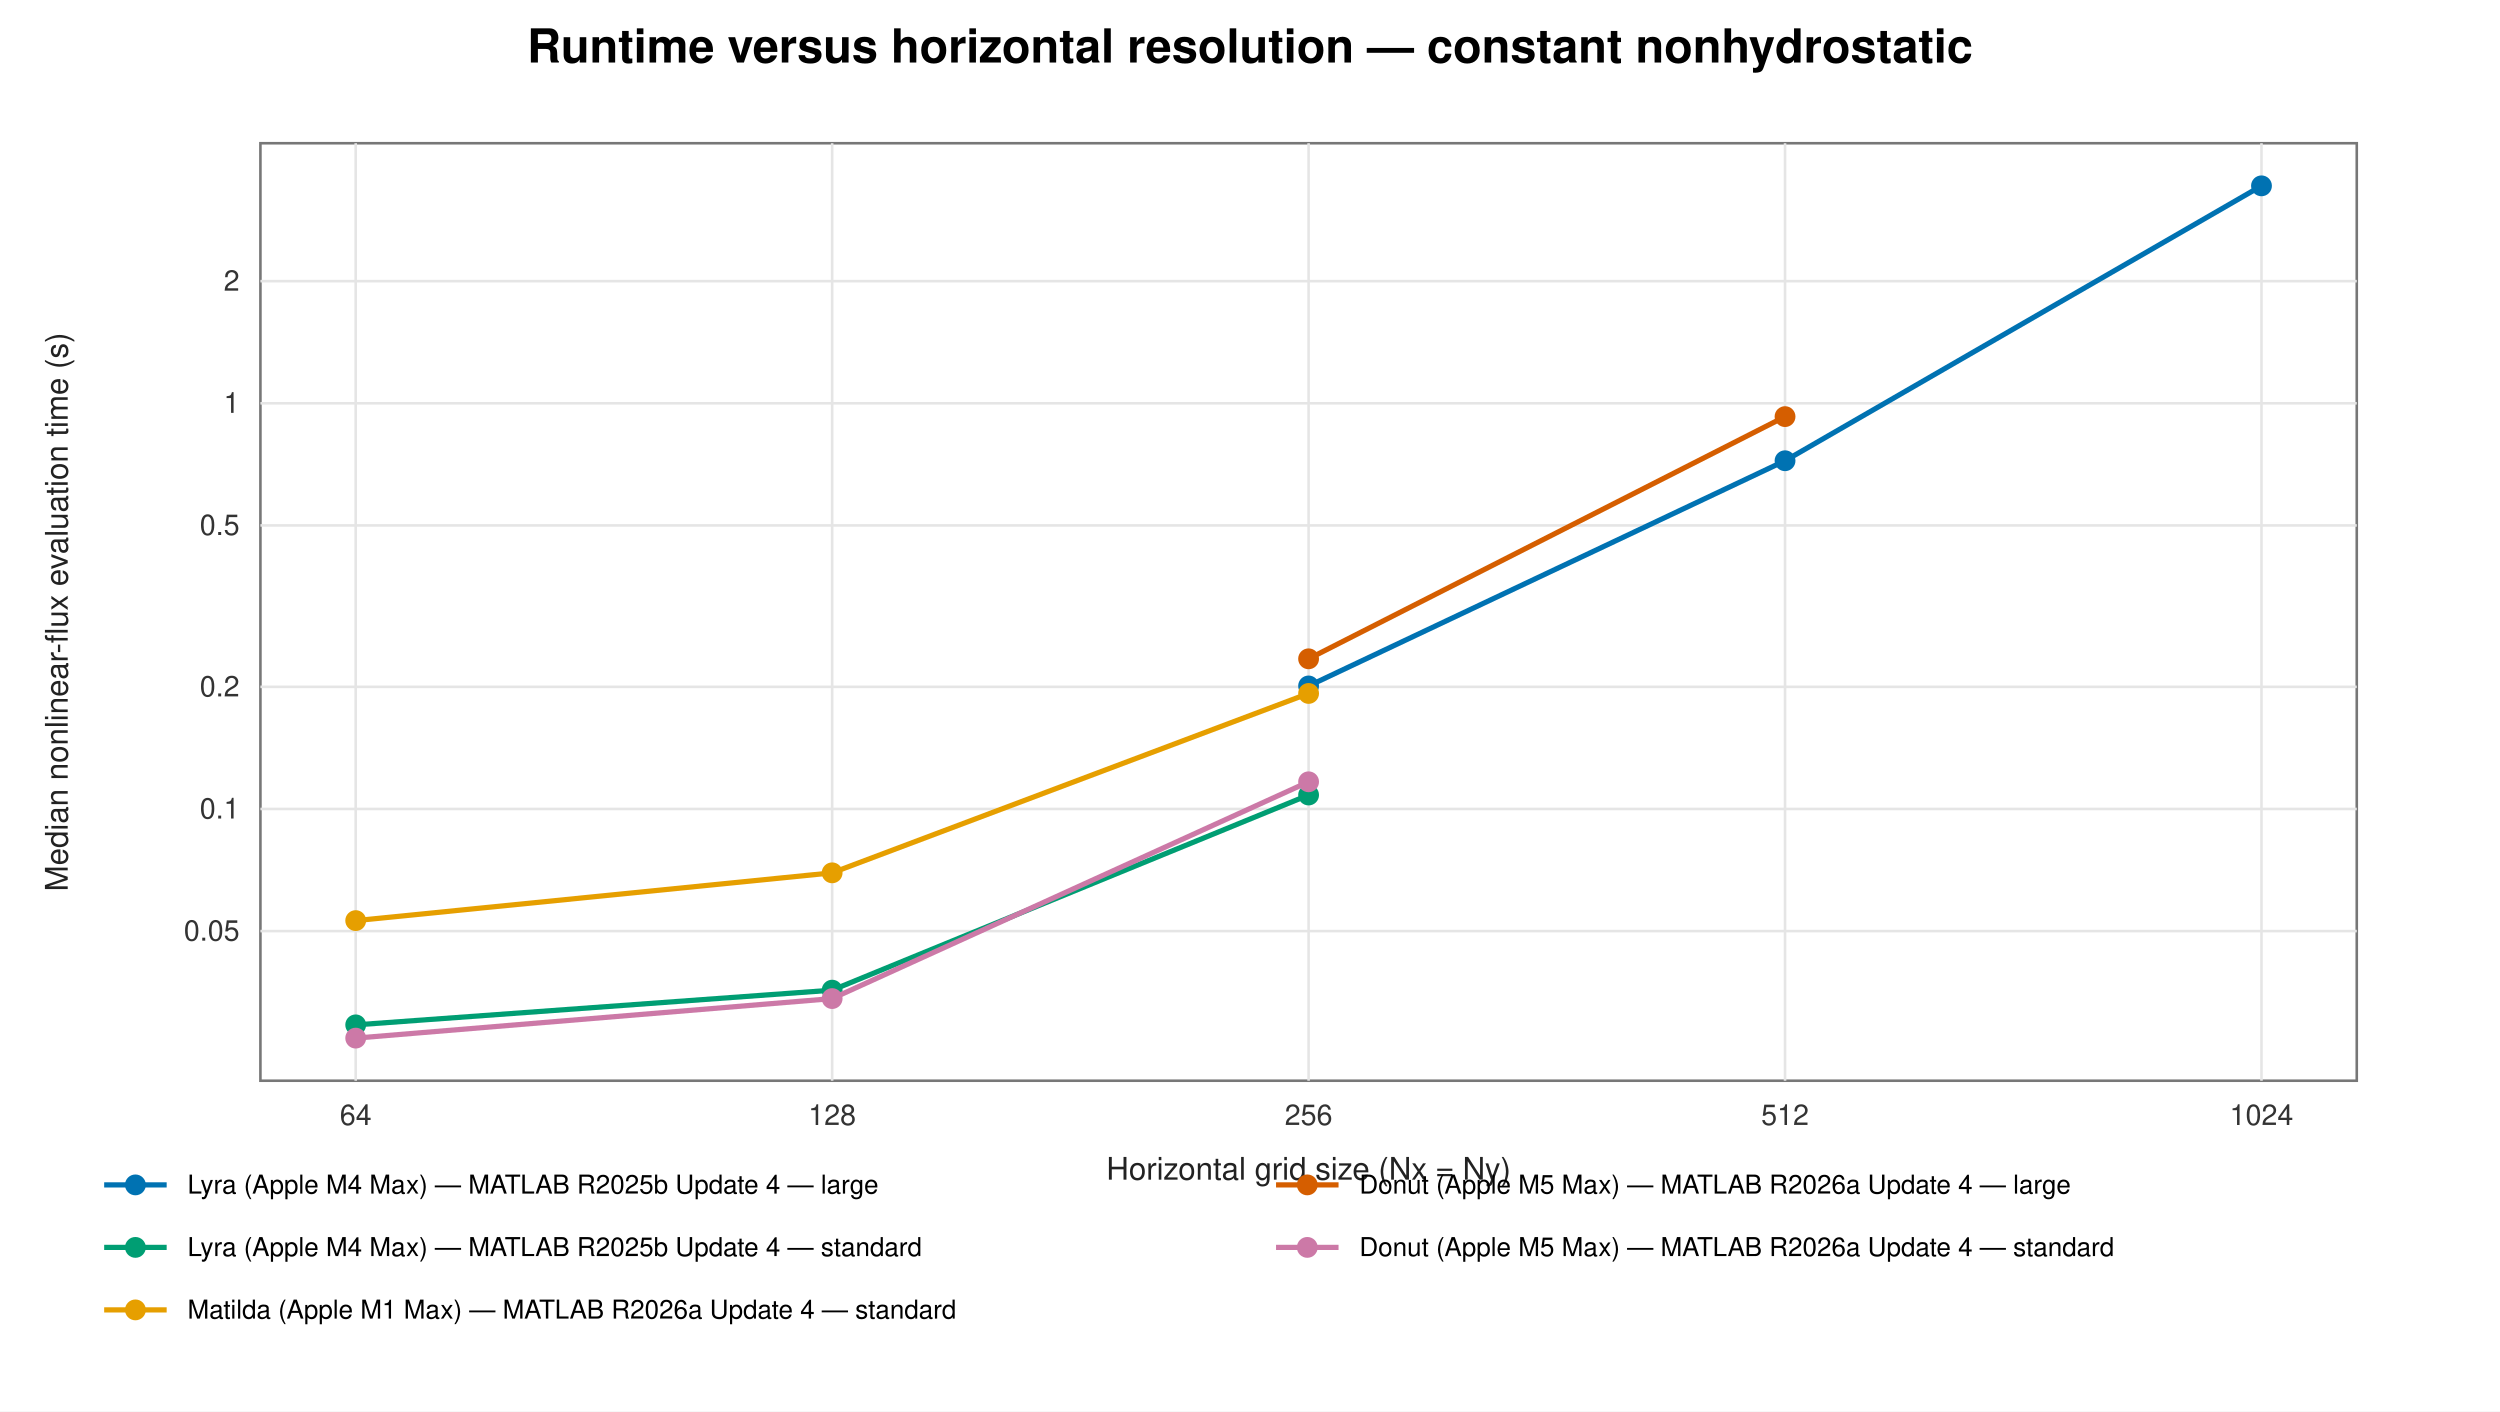
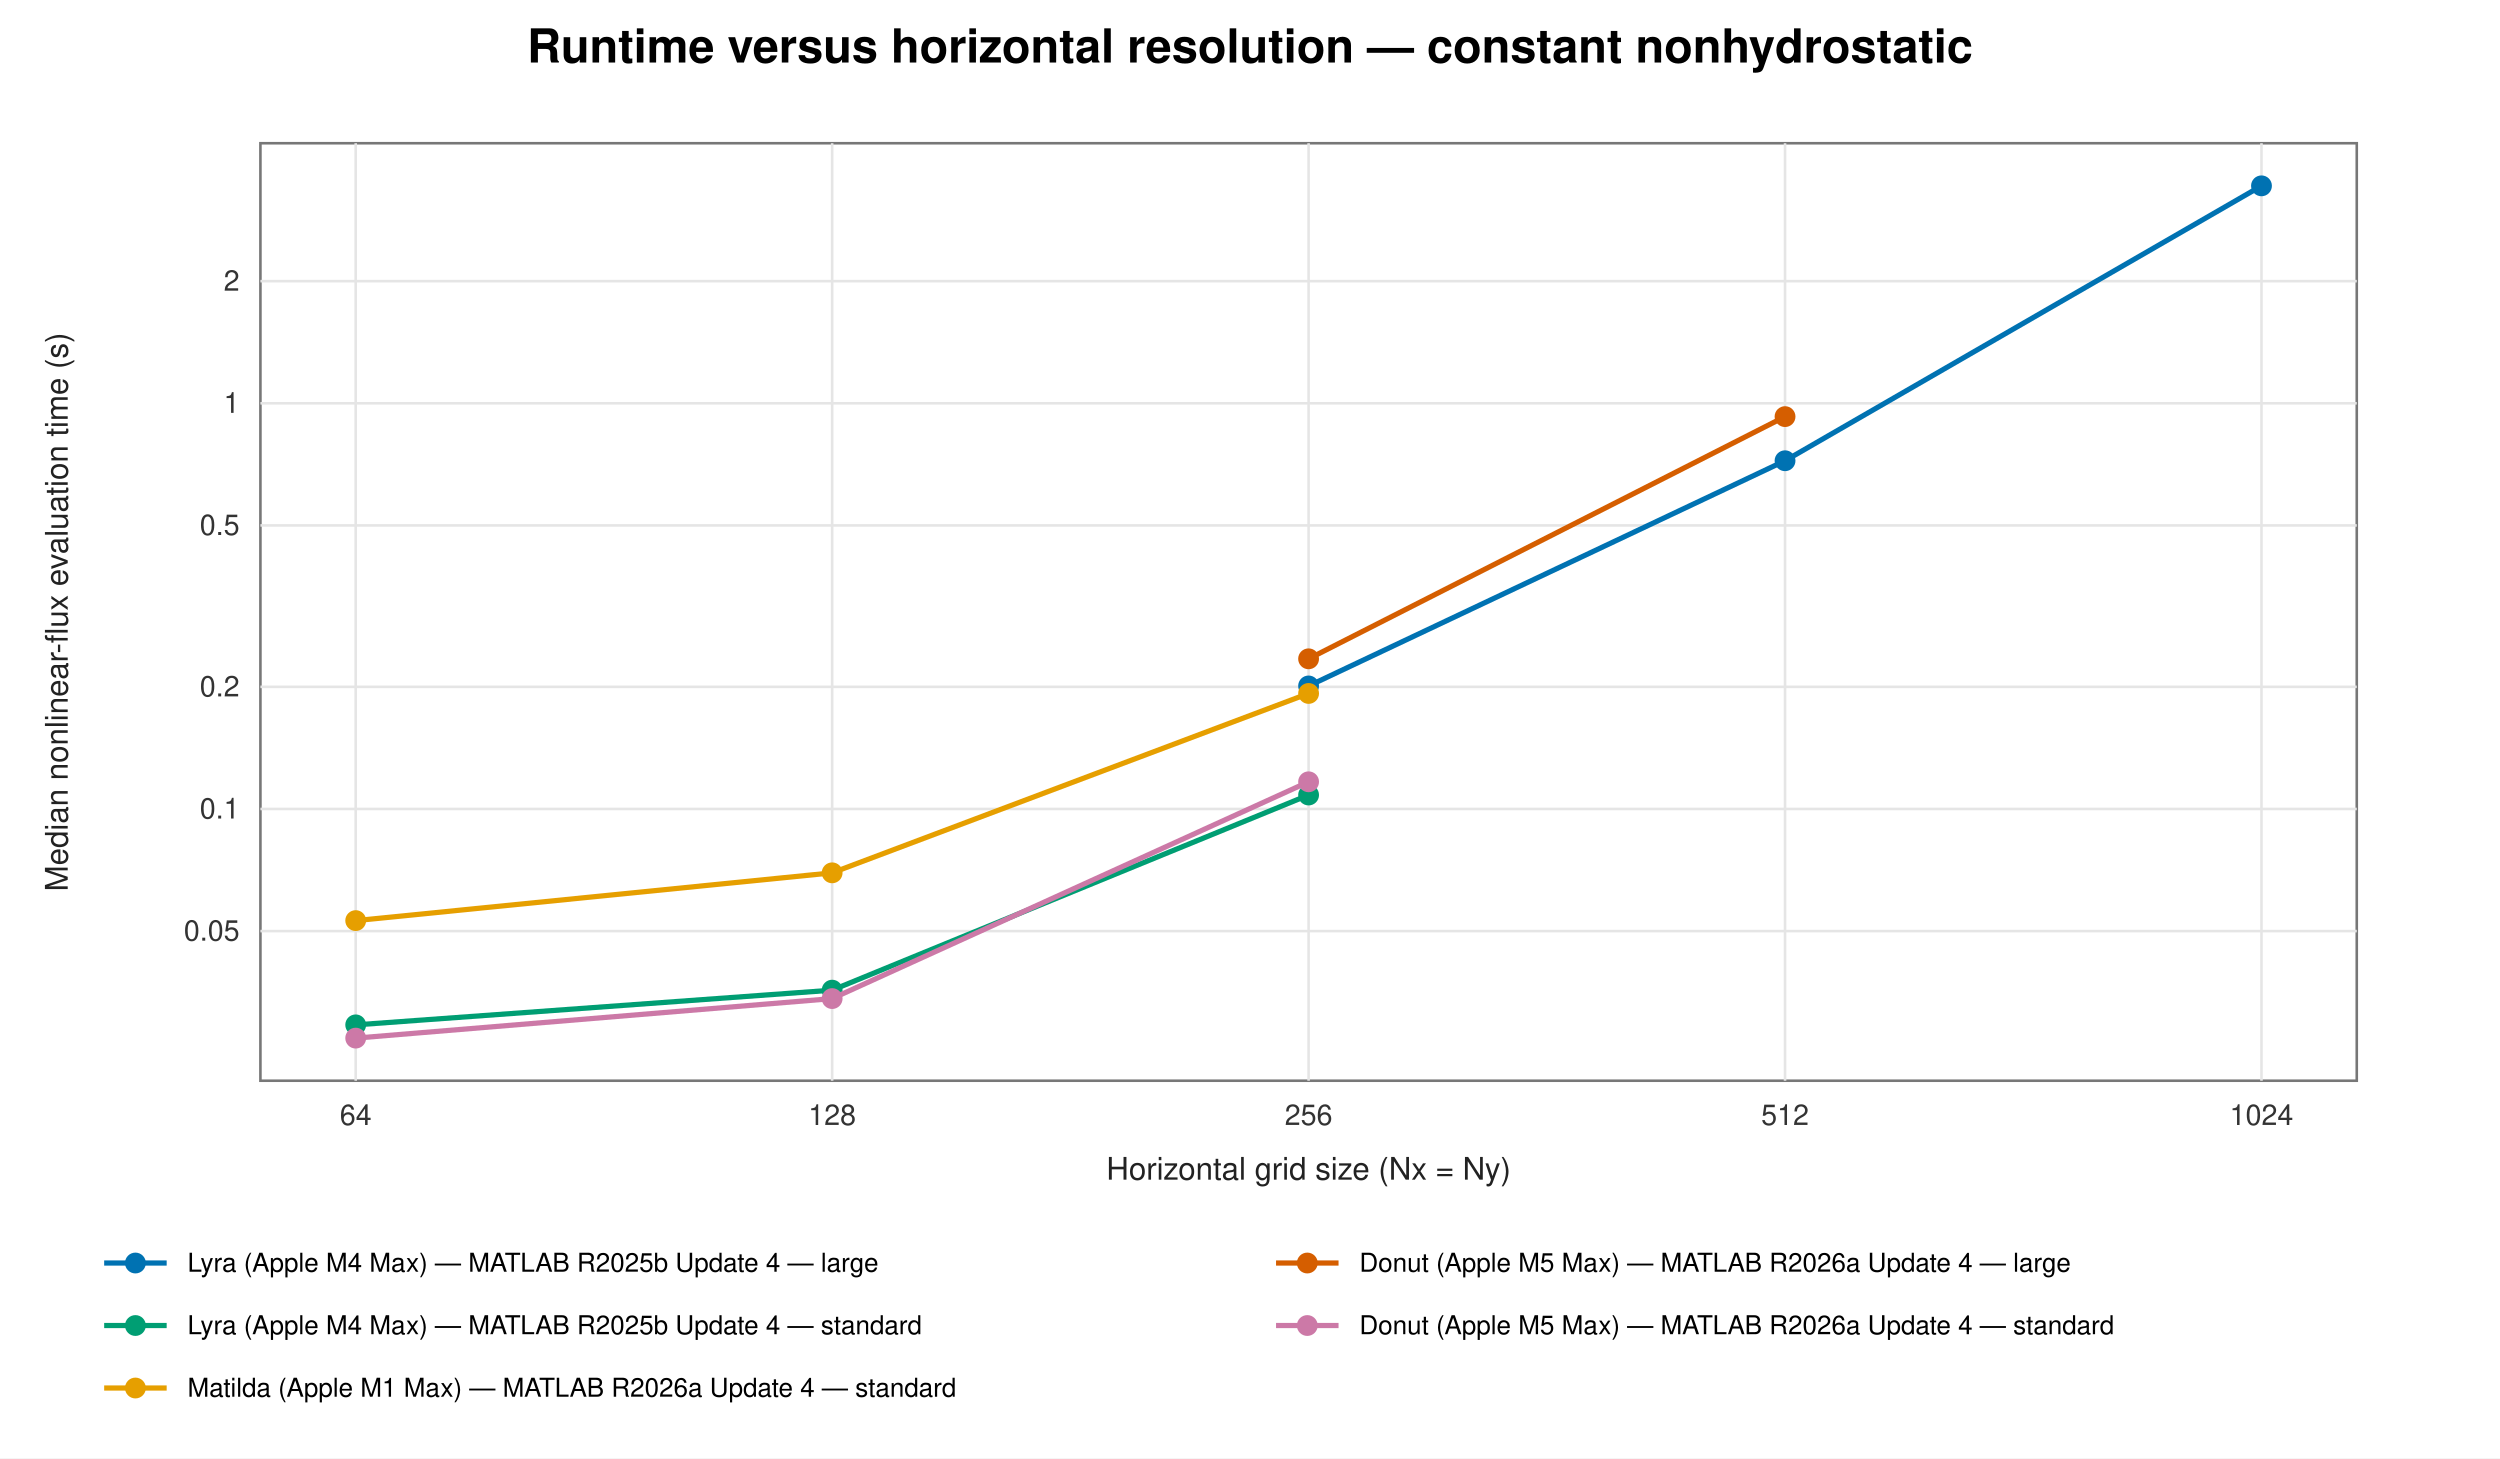
- <svg xmlns="http://www.w3.org/2000/svg" viewBox="0 0 960 542" role="img" aria-labelledby="runtime-versus-horizontal-resolution-constant-nonhydrostatic-title runtime-versus-horizontal-resolution-constant-nonhydrostatic-desc">
+ <svg xmlns="http://www.w3.org/2000/svg" viewBox="0 0 960 560" role="img" aria-labelledby="runtime-versus-horizontal-resolution-constant-nonhydrostatic-title runtime-versus-horizontal-resolution-constant-nonhydrostatic-desc">
  <rect width="100%" height="100%" fill="white" />
  <text x="480" y="24" text-anchor="middle" font-family="Avenir Next, Avenir, Helvetica, Arial, sans-serif" font-size="18" font-weight="600">Runtime versus horizontal resolution — constant nonhydrostatic</text>
  <rect x="100" y="55" width="805" height="360" fill="none" stroke="#777" />
  <line x1="136.591" y1="55" x2="136.591" y2="415" stroke="#e5e5e5" />
  <text x="136.591" y="432" text-anchor="middle" font-family="Avenir Next, Avenir, Helvetica, Arial, sans-serif" font-size="11" fill="#333">64</text>
  <line x1="319.545" y1="55" x2="319.545" y2="415" stroke="#e5e5e5" />
  <text x="319.545" y="432" text-anchor="middle" font-family="Avenir Next, Avenir, Helvetica, Arial, sans-serif" font-size="11" fill="#333">128</text>
  <line x1="502.5" y1="55" x2="502.5" y2="415" stroke="#e5e5e5" />
  <text x="502.5" y="432" text-anchor="middle" font-family="Avenir Next, Avenir, Helvetica, Arial, sans-serif" font-size="11" fill="#333">256</text>
  <line x1="685.455" y1="55" x2="685.455" y2="415" stroke="#e5e5e5" />
  <text x="685.455" y="432" text-anchor="middle" font-family="Avenir Next, Avenir, Helvetica, Arial, sans-serif" font-size="11" fill="#333">512</text>
  <line x1="868.409" y1="55" x2="868.409" y2="415" stroke="#e5e5e5" />
  <text x="868.409" y="432" text-anchor="middle" font-family="Avenir Next, Avenir, Helvetica, Arial, sans-serif" font-size="11" fill="#333">1024</text>
  <line x1="100" y1="357.541" x2="905" y2="357.541" stroke="#e5e5e5" />
  <text x="92" y="357.541" text-anchor="end" dominant-baseline="middle" font-family="Avenir Next, Avenir, Helvetica, Arial, sans-serif" font-size="11" fill="#333">0.05</text>
  <line x1="100" y1="310.646" x2="905" y2="310.646" stroke="#e5e5e5" />
  <text x="92" y="310.646" text-anchor="end" dominant-baseline="middle" font-family="Avenir Next, Avenir, Helvetica, Arial, sans-serif" font-size="11" fill="#333">0.1</text>
  <line x1="100" y1="263.75" x2="905" y2="263.75" stroke="#e5e5e5" />
  <text x="92" y="263.75" text-anchor="end" dominant-baseline="middle" font-family="Avenir Next, Avenir, Helvetica, Arial, sans-serif" font-size="11" fill="#333">0.2</text>
  <line x1="100" y1="201.757" x2="905" y2="201.757" stroke="#e5e5e5" />
  <text x="92" y="201.757" text-anchor="end" dominant-baseline="middle" font-family="Avenir Next, Avenir, Helvetica, Arial, sans-serif" font-size="11" fill="#333">0.5</text>
  <line x1="100" y1="154.861" x2="905" y2="154.861" stroke="#e5e5e5" />
  <text x="92" y="154.861" text-anchor="end" dominant-baseline="middle" font-family="Avenir Next, Avenir, Helvetica, Arial, sans-serif" font-size="11" fill="#333">1</text>
  <line x1="100" y1="107.966" x2="905" y2="107.966" stroke="#e5e5e5" />
  <text x="92" y="107.966" text-anchor="end" dominant-baseline="middle" font-family="Avenir Next, Avenir, Helvetica, Arial, sans-serif" font-size="11" fill="#333">2</text>
  <text x="502.5" y="453" text-anchor="middle" font-family="Avenir Next, Avenir, Helvetica, Arial, sans-serif" font-size="12" fill="#222">Horizontal grid size (Nx = Ny)</text>
  <text x="26" y="235" text-anchor="middle" transform="rotate(-90 26 235)" font-family="Avenir Next, Avenir, Helvetica, Arial, sans-serif" font-size="12" fill="#222">Median nonlinear-flux evaluation time (s)</text>
  <polyline points="502.500,263.406 685.455,176.927 868.409,71.364" fill="none" stroke="#0072B2" stroke-width="2" />
  <circle cx="502.500" cy="263.406" r="4" fill="#0072B2" />
  <circle cx="685.455" cy="176.927" r="4" fill="#0072B2" />
  <circle cx="868.409" cy="71.364" r="4" fill="#0072B2" />
-   <line x1="40" y1="455" x2="64" y2="455" stroke="#0072B2" stroke-width="2" />
-   <circle cx="52" cy="455" r="4" fill="#0072B2" />
-   <text class="legend-label" x="72" y="455" dominant-baseline="middle" font-family="Avenir Next, Avenir, Helvetica, Arial, sans-serif" font-size="10">Lyra (Apple M4 Max) — MATLAB R2025b Update 4 — large</text>
+   <line x1="40" y1="485" x2="64" y2="485" stroke="#0072B2" stroke-width="2" />
+   <circle cx="52" cy="485" r="4" fill="#0072B2" />
+   <text class="legend-label" x="72" y="485" dominant-baseline="middle" font-family="Avenir Next, Avenir, Helvetica, Arial, sans-serif" font-size="10">Lyra (Apple M4 Max) — MATLAB R2025b Update 4 — large</text>
  <polyline points="502.500,252.987 685.455,159.982" fill="none" stroke="#D55E00" stroke-width="2" />
  <circle cx="502.500" cy="252.987" r="4" fill="#D55E00" />
  <circle cx="685.455" cy="159.982" r="4" fill="#D55E00" />
-   <line x1="490" y1="455" x2="514" y2="455" stroke="#D55E00" stroke-width="2" />
-   <circle cx="502" cy="455" r="4" fill="#D55E00" />
-   <text class="legend-label" x="522" y="455" dominant-baseline="middle" font-family="Avenir Next, Avenir, Helvetica, Arial, sans-serif" font-size="10">Donut (Apple M5 Max) — MATLAB R2026a Update 4 — large</text>
+   <line x1="490" y1="485" x2="514" y2="485" stroke="#D55E00" stroke-width="2" />
+   <circle cx="502" cy="485" r="4" fill="#D55E00" />
+   <text class="legend-label" x="522" y="485" dominant-baseline="middle" font-family="Avenir Next, Avenir, Helvetica, Arial, sans-serif" font-size="10">Donut (Apple M5 Max) — MATLAB R2026a Update 4 — large</text>
  <polyline points="136.591,393.548 319.545,380.221 502.500,305.286" fill="none" stroke="#009E73" stroke-width="2" />
  <circle cx="136.591" cy="393.548" r="4" fill="#009E73" />
  <circle cx="319.545" cy="380.221" r="4" fill="#009E73" />
  <circle cx="502.500" cy="305.286" r="4" fill="#009E73" />
-   <line x1="40" y1="479" x2="64" y2="479" stroke="#009E73" stroke-width="2" />
-   <circle cx="52" cy="479" r="4" fill="#009E73" />
-   <text class="legend-label" x="72" y="479" dominant-baseline="middle" font-family="Avenir Next, Avenir, Helvetica, Arial, sans-serif" font-size="10">Lyra (Apple M4 Max) — MATLAB R2025b Update 4 — standard</text>
+   <line x1="40" y1="509" x2="64" y2="509" stroke="#009E73" stroke-width="2" />
+   <circle cx="52" cy="509" r="4" fill="#009E73" />
+   <text class="legend-label" x="72" y="509" dominant-baseline="middle" font-family="Avenir Next, Avenir, Helvetica, Arial, sans-serif" font-size="10">Lyra (Apple M4 Max) — MATLAB R2025b Update 4 — standard</text>
  <polyline points="136.591,398.636 319.545,383.453 502.500,300.214" fill="none" stroke="#CC79A7" stroke-width="2" />
  <circle cx="136.591" cy="398.636" r="4" fill="#CC79A7" />
  <circle cx="319.545" cy="383.453" r="4" fill="#CC79A7" />
  <circle cx="502.500" cy="300.214" r="4" fill="#CC79A7" />
-   <line x1="490" y1="479" x2="514" y2="479" stroke="#CC79A7" stroke-width="2" />
-   <circle cx="502" cy="479" r="4" fill="#CC79A7" />
-   <text class="legend-label" x="522" y="479" dominant-baseline="middle" font-family="Avenir Next, Avenir, Helvetica, Arial, sans-serif" font-size="10">Donut (Apple M5 Max) — MATLAB R2026a Update 4 — standard</text>
+   <line x1="490" y1="509" x2="514" y2="509" stroke="#CC79A7" stroke-width="2" />
+   <circle cx="502" cy="509" r="4" fill="#CC79A7" />
+   <text class="legend-label" x="522" y="509" dominant-baseline="middle" font-family="Avenir Next, Avenir, Helvetica, Arial, sans-serif" font-size="10">Donut (Apple M5 Max) — MATLAB R2026a Update 4 — standard</text>
  <polyline points="136.591,353.512 319.545,335.168 502.500,266.285" fill="none" stroke="#E69F00" stroke-width="2" />
  <circle cx="136.591" cy="353.512" r="4" fill="#E69F00" />
  <circle cx="319.545" cy="335.168" r="4" fill="#E69F00" />
  <circle cx="502.500" cy="266.285" r="4" fill="#E69F00" />
-   <line x1="40" y1="503" x2="64" y2="503" stroke="#E69F00" stroke-width="2" />
-   <circle cx="52" cy="503" r="4" fill="#E69F00" />
-   <text class="legend-label" x="72" y="503" dominant-baseline="middle" font-family="Avenir Next, Avenir, Helvetica, Arial, sans-serif" font-size="10">Matilda (Apple M1 Max) — MATLAB R2026a Update 4 — standard</text>
+   <line x1="40" y1="533" x2="64" y2="533" stroke="#E69F00" stroke-width="2" />
+   <circle cx="52" cy="533" r="4" fill="#E69F00" />
+   <text class="legend-label" x="72" y="533" dominant-baseline="middle" font-family="Avenir Next, Avenir, Helvetica, Arial, sans-serif" font-size="10">Matilda (Apple M1 Max) — MATLAB R2026a Update 4 — standard</text>
</svg>
